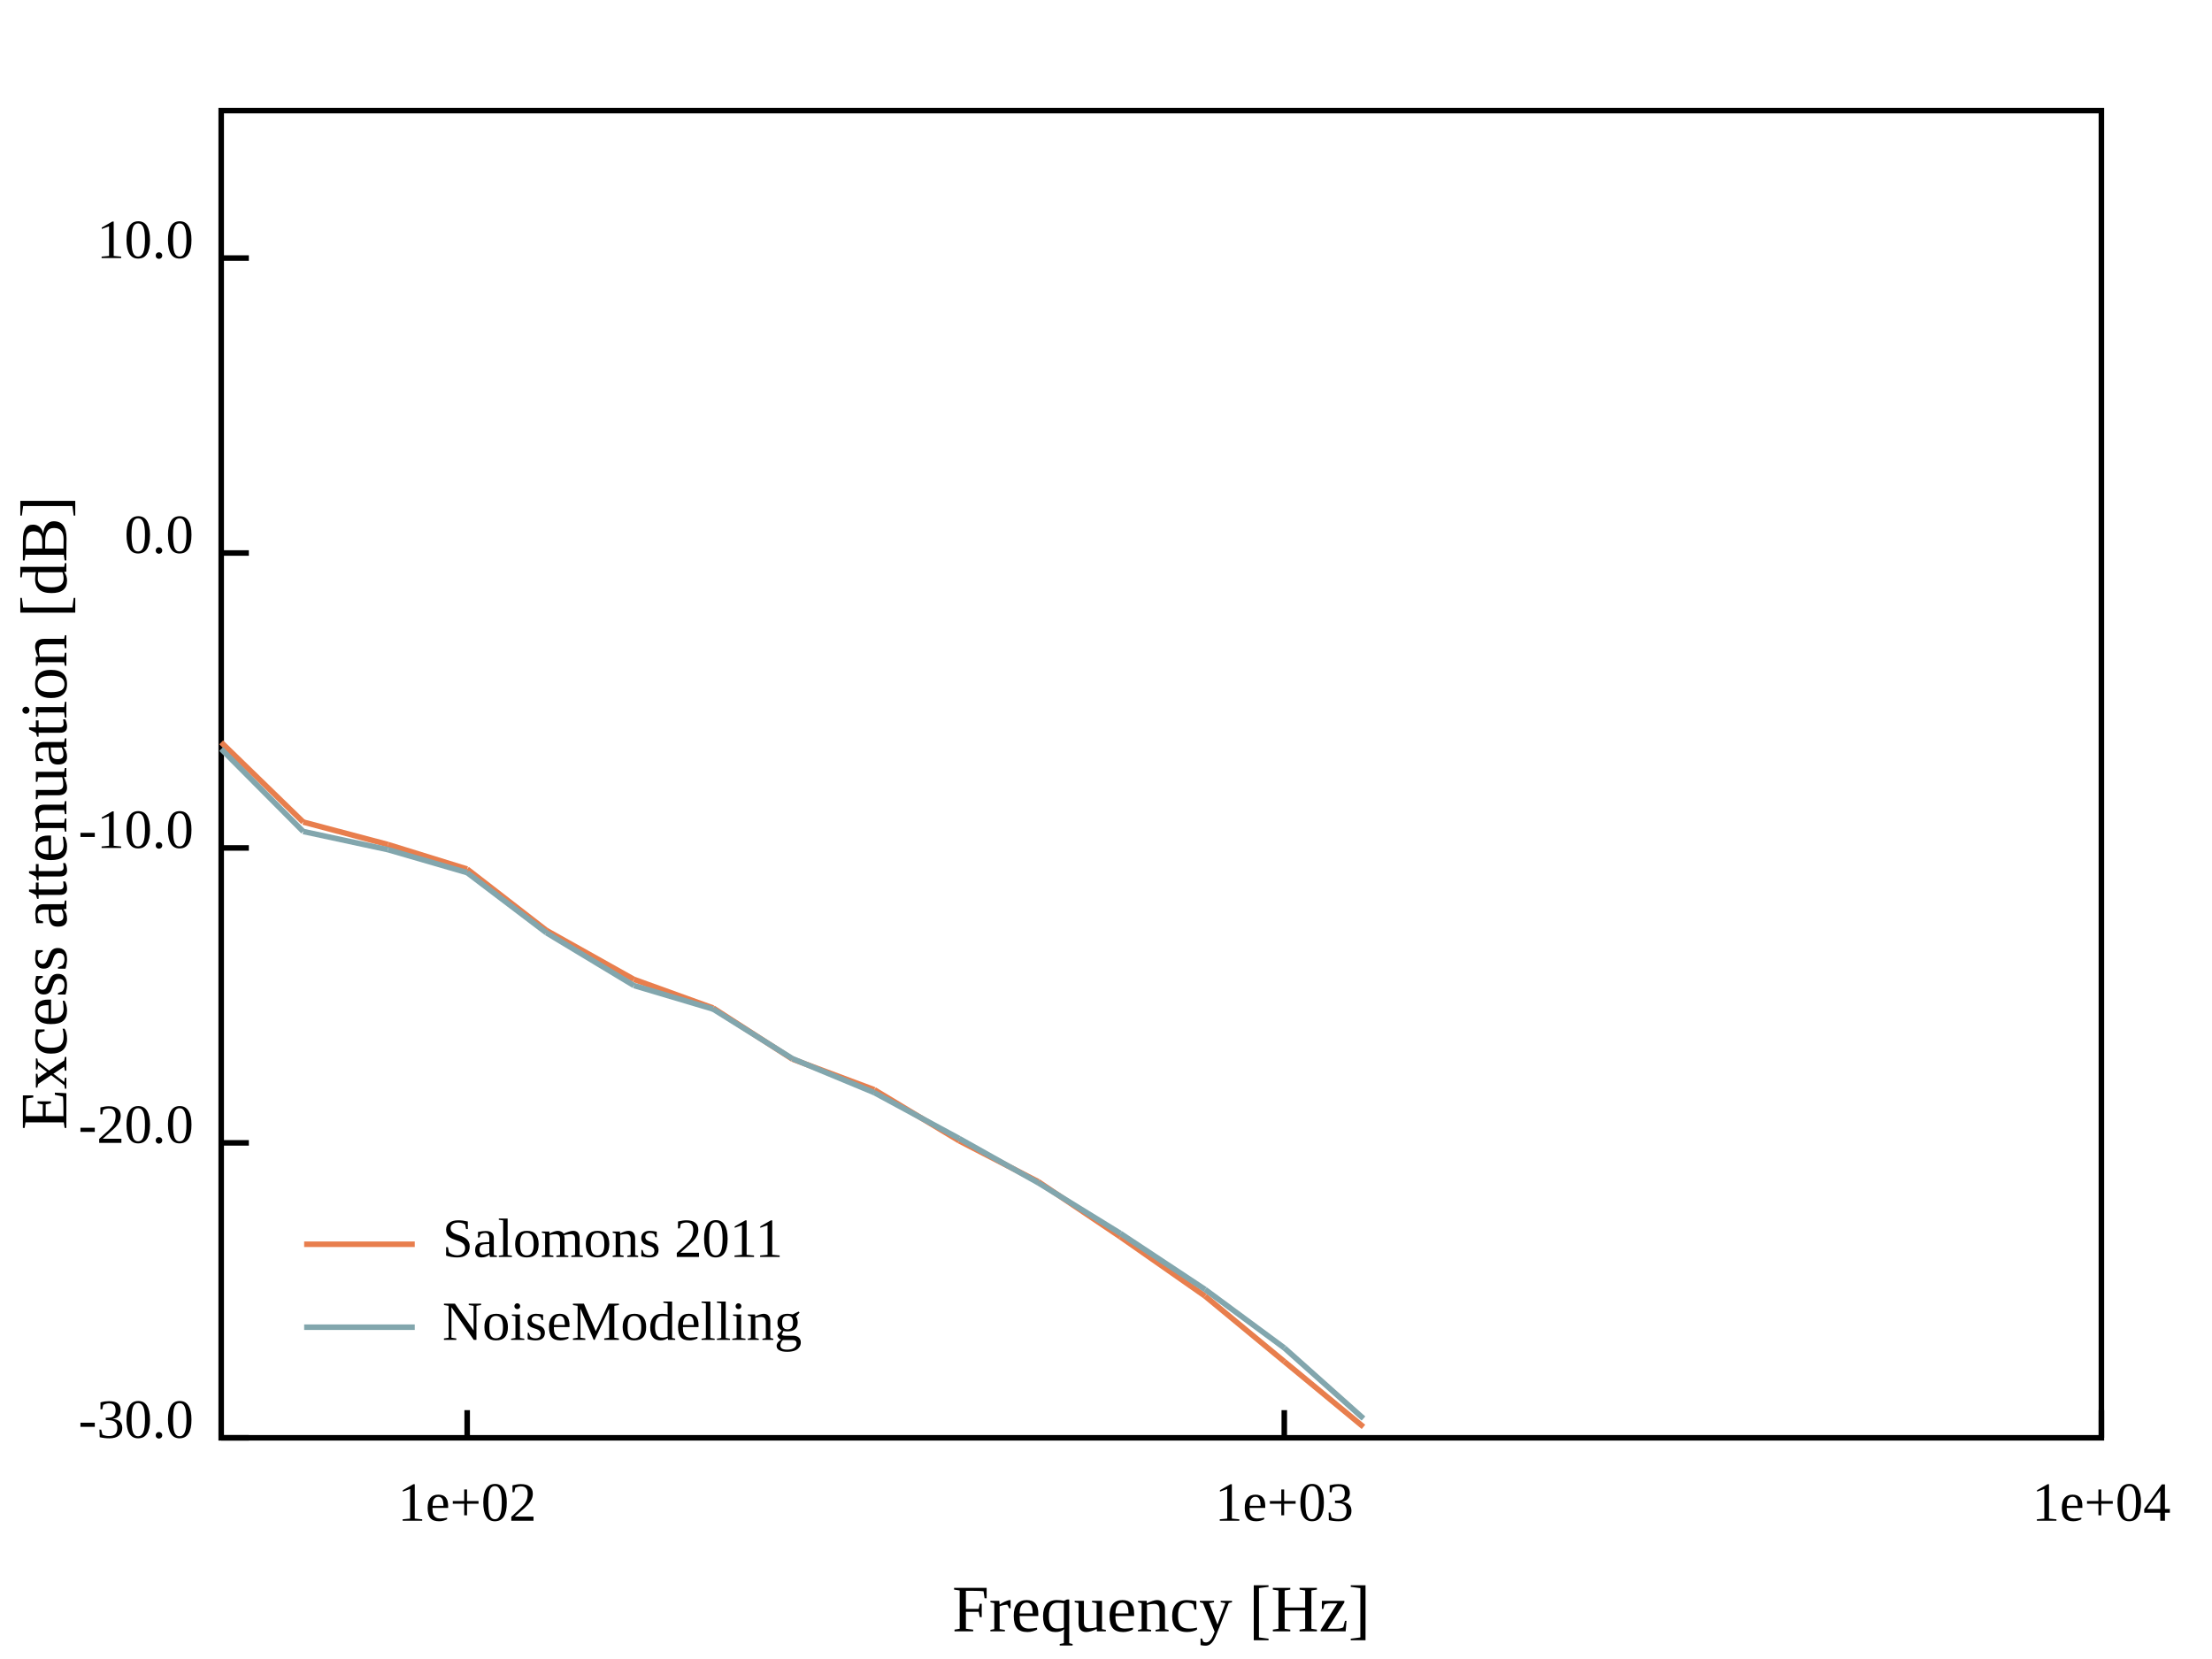
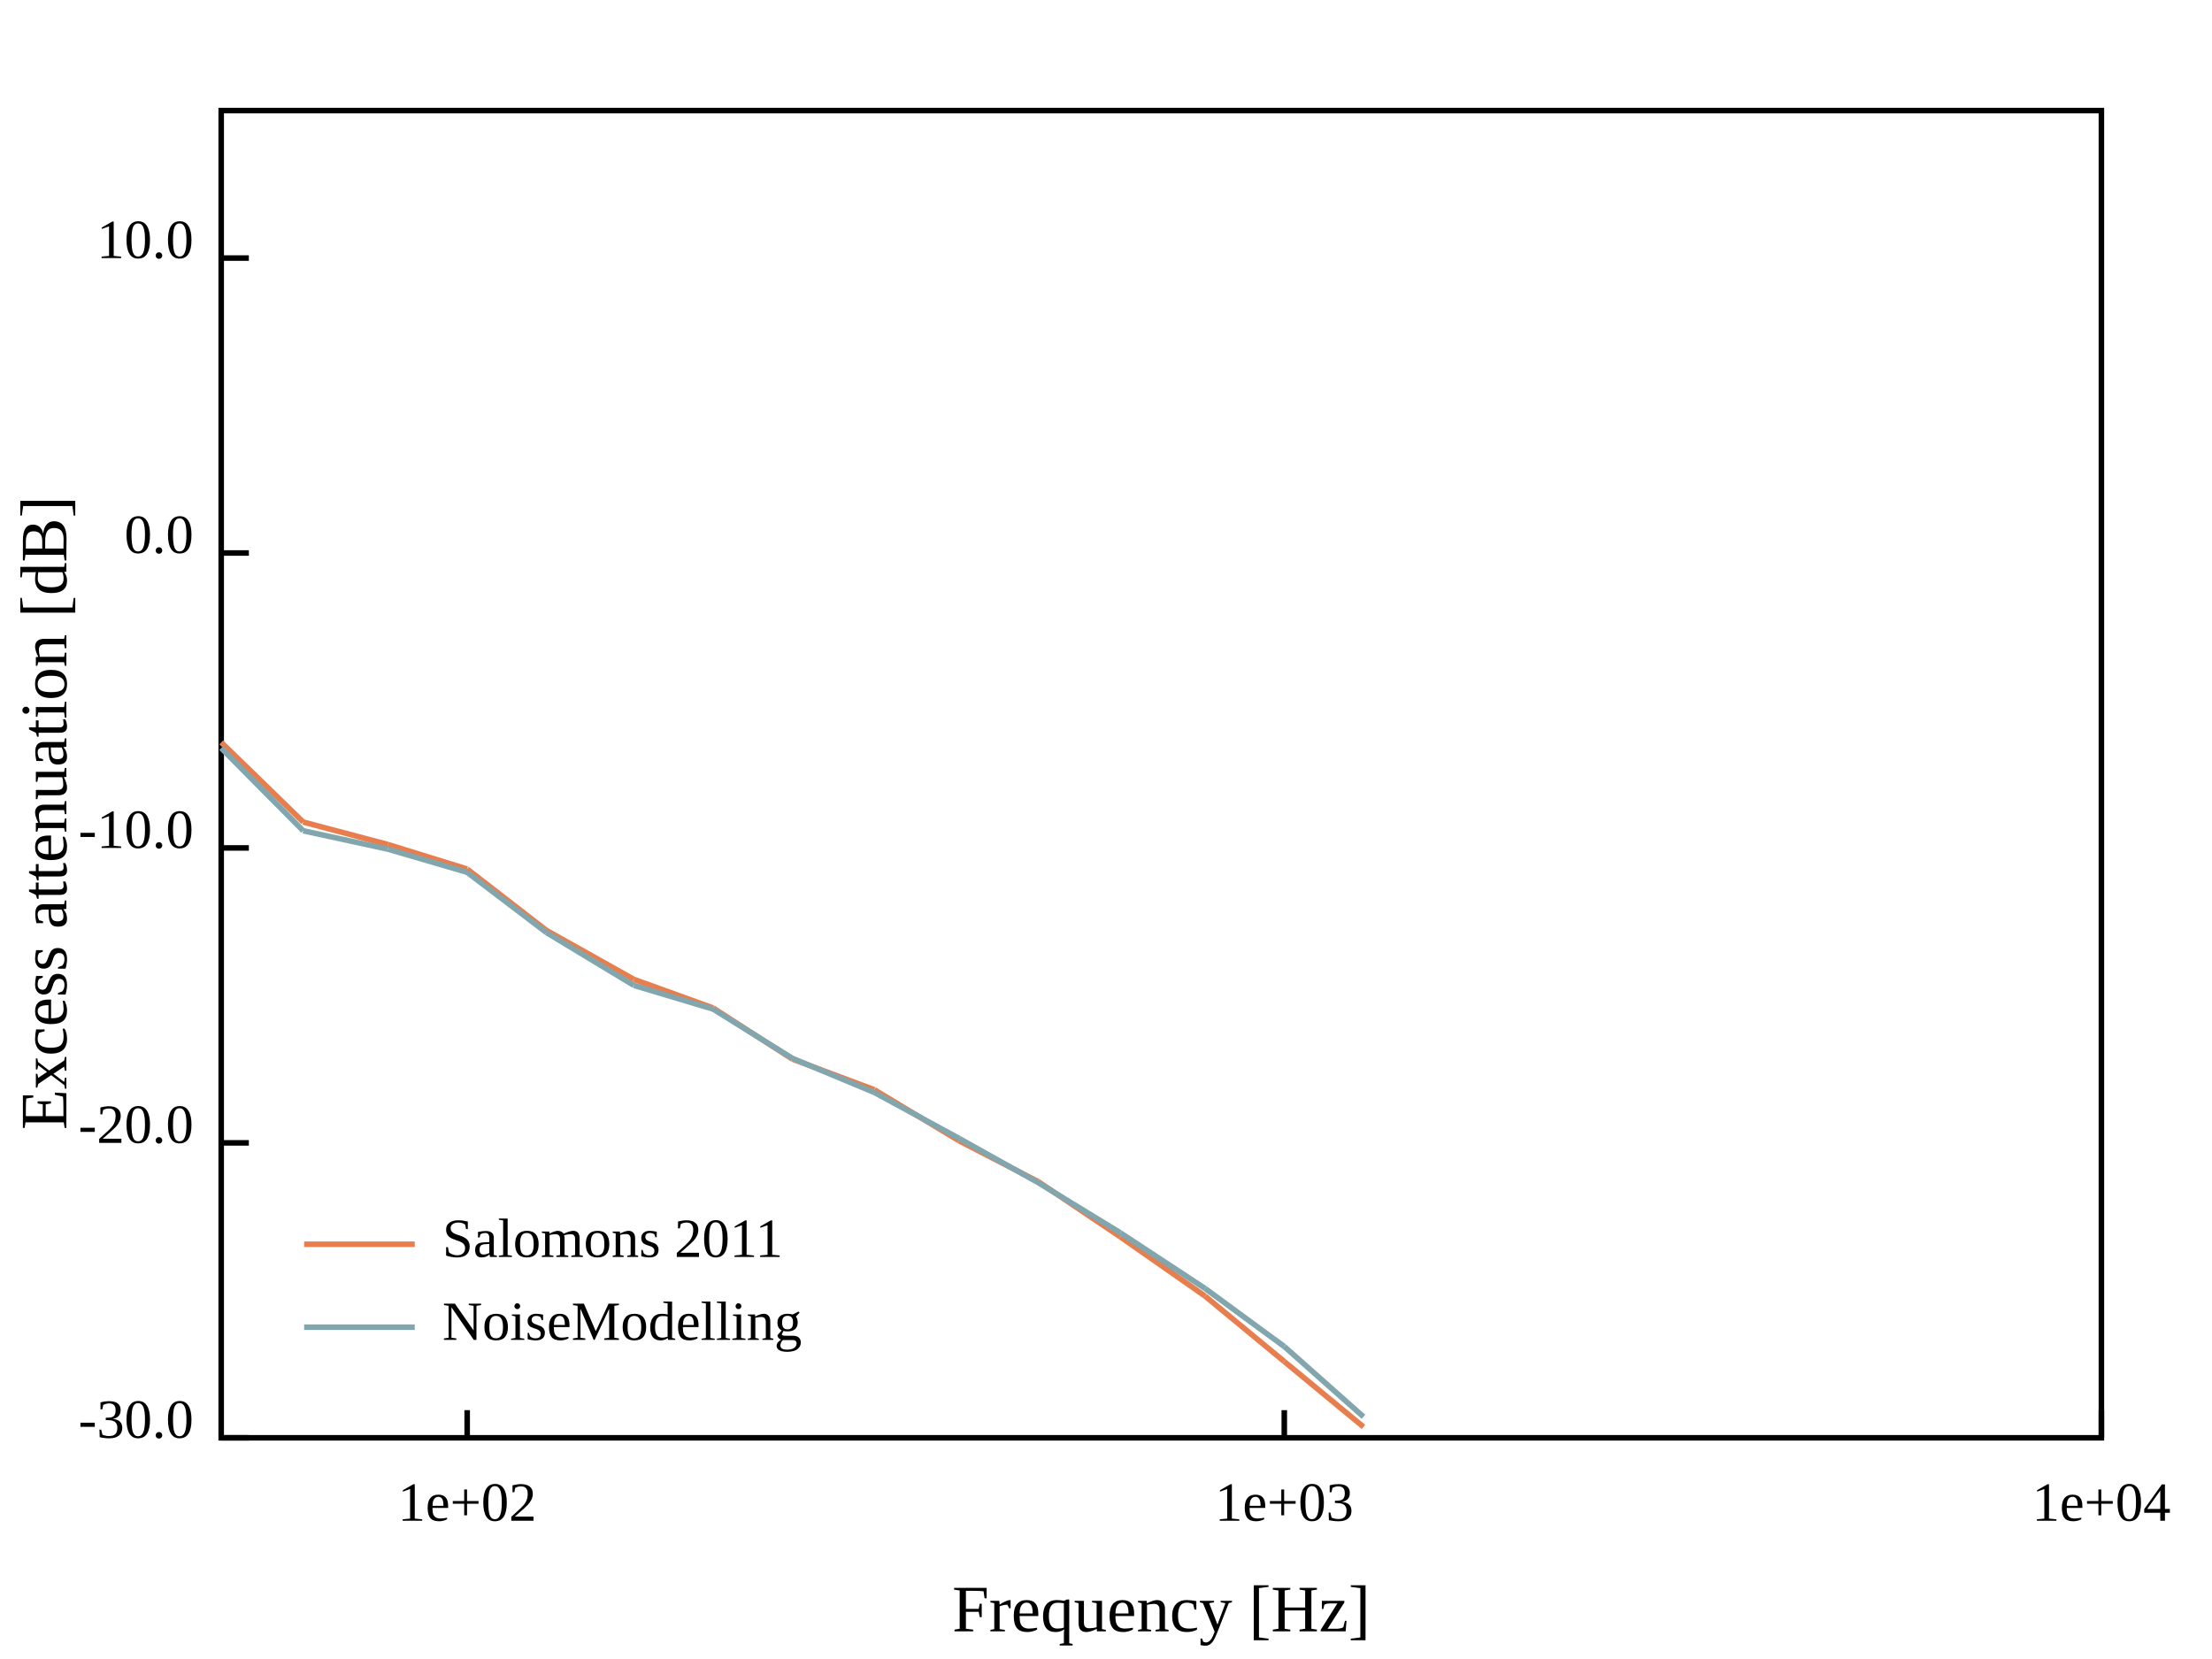
<svg xmlns="http://www.w3.org/2000/svg" height="300" width="400">
  <rect width="400" height="300" x="0" y="0" style="fill:white; stroke:none" />
  <rect width="340" height="240" x="40" y="20" style="fill:none; stroke-width:1;stroke:black" />
  <line x1="40" y1="260" x2="45" y2="260" style="fill:none; stroke-width:1; stroke:black" />
  <text x="35" y="260" text-anchor="end" style="stroke:none; fill:black; font-size:smaller">-30.0</text>
  <line x1="40" y1="206.667" x2="45" y2="206.667" style="fill:none; stroke-width:1; stroke:black" />
  <text x="35" y="206.667" text-anchor="end" style="stroke:none; fill:black; font-size:smaller">-20.0</text>
  <line x1="40" y1="153.333" x2="45" y2="153.333" style="fill:none; stroke-width:1; stroke:black" />
  <text x="35" y="153.333" text-anchor="end" style="stroke:none; fill:black; font-size:smaller">-10.0</text>
  <line x1="40" y1="100" x2="45" y2="100" style="fill:none; stroke-width:1; stroke:black" />
  <text x="35" y="100" text-anchor="end" style="stroke:none; fill:black; font-size:smaller">0.0</text>
  <line x1="40" y1="46.667" x2="45" y2="46.667" style="fill:none; stroke-width:1; stroke:black" />
  <text x="35" y="46.667" text-anchor="end" style="stroke:none; fill:black; font-size:smaller">10.0</text>
  <line x1="84.48" y1="260" x2="84.48" y2="255" style="fill:none; stroke-width:1; stroke:black" />
  <text x="84.48" y="275" text-anchor="middle" style="stroke:none; fill:black; font-size:smaller">1e+02</text>
  <line x1="232.24" y1="260" x2="232.24" y2="255" style="fill:none; stroke-width:1; stroke:black" />
  <text x="232.24" y="275" text-anchor="middle" style="stroke:none; fill:black; font-size:smaller">1e+03</text>
  <line x1="380" y1="260" x2="380" y2="255" style="fill:none; stroke-width:1; stroke:black" />
  <text x="380" y="275" text-anchor="middle" style="stroke:none; fill:black; font-size:smaller">1e+04</text>
  <line x1="40" y1="134.242" x2="54.831" y2="148.653" style="fill:none; stroke-width:1; stroke:rgb(232,126,77)" />
  <line x1="54.831" y1="148.653" x2="70.161" y2="152.717" style="fill:none; stroke-width:1; stroke:rgb(232,126,77)" />
  <line x1="70.161" y1="152.717" x2="84.48" y2="157.152" style="fill:none; stroke-width:1; stroke:rgb(232,126,77)" />
  <line x1="84.48" y1="157.152" x2="98.8" y2="168.237" style="fill:none; stroke-width:1; stroke:rgb(232,126,77)" />
  <line x1="98.8" y1="168.237" x2="114.641" y2="177.105" style="fill:none; stroke-width:1; stroke:rgb(232,126,77)" />
  <line x1="114.641" y1="177.105" x2="128.96" y2="182.279" style="fill:none; stroke-width:1; stroke:rgb(232,126,77)" />
  <line x1="128.96" y1="182.279" x2="143.28" y2="191.517" style="fill:none; stroke-width:1; stroke:rgb(232,126,77)" />
  <line x1="143.28" y1="191.517" x2="158.11" y2="197.059" style="fill:none; stroke-width:1; stroke:rgb(232,126,77)" />
  <line x1="158.11" y1="197.059" x2="173.441" y2="206.297" style="fill:none; stroke-width:1; stroke:rgb(232,126,77)" />
  <line x1="173.441" y1="206.297" x2="187.76" y2="213.687" style="fill:none; stroke-width:1; stroke:rgb(232,126,77)" />
  <line x1="187.76" y1="213.687" x2="202.591" y2="223.664" style="fill:none; stroke-width:1; stroke:rgb(232,126,77)" />
  <line x1="202.591" y1="223.664" x2="217.921" y2="234.38" style="fill:none; stroke-width:1; stroke:rgb(232,126,77)" />
  <line x1="217.921" y1="234.38" x2="232.24" y2="246.205" style="fill:none; stroke-width:1; stroke:rgb(232,126,77)" />
  <line x1="232.24" y1="246.205" x2="246.559" y2="258.029" style="fill:none; stroke-width:1; stroke:rgb(232,126,77)" />
-   <line x1="40" y1="135.441" x2="54.831" y2="150.358" style="fill:none; stroke-width:1; stroke:rgb(130,166,173)" />
-   <line x1="54.831" y1="150.358" x2="70.161" y2="153.65" style="fill:none; stroke-width:1; stroke:rgb(130,166,173)" />
-   <line x1="70.161" y1="153.65" x2="84.48" y2="157.806" style="fill:none; stroke-width:1; stroke:rgb(130,166,173)" />
-   <line x1="84.48" y1="157.806" x2="98.8" y2="168.667" style="fill:none; stroke-width:1; stroke:rgb(130,166,173)" />
-   <line x1="98.8" y1="168.667" x2="114.641" y2="178.217" style="fill:none; stroke-width:1; stroke:rgb(130,166,173)" />
-   <line x1="114.641" y1="178.217" x2="128.96" y2="182.477" style="fill:none; stroke-width:1; stroke:rgb(130,166,173)" />
-   <line x1="128.96" y1="182.477" x2="143.28" y2="191.43" style="fill:none; stroke-width:1; stroke:rgb(130,166,173)" />
-   <line x1="143.28" y1="191.43" x2="158.11" y2="197.586" style="fill:none; stroke-width:1; stroke:rgb(130,166,173)" />
-   <line x1="158.11" y1="197.586" x2="173.441" y2="205.874" style="fill:none; stroke-width:1; stroke:rgb(130,166,173)" />
-   <line x1="173.441" y1="205.874" x2="187.76" y2="213.896" style="fill:none; stroke-width:1; stroke:rgb(130,166,173)" />
-   <line x1="187.76" y1="213.896" x2="202.591" y2="223.033" style="fill:none; stroke-width:1; stroke:rgb(130,166,173)" />
-   <line x1="202.591" y1="223.033" x2="217.921" y2="233.176" style="fill:none; stroke-width:1; stroke:rgb(130,166,173)" />
-   <line x1="217.921" y1="233.176" x2="232.24" y2="243.743" style="fill:none; stroke-width:1; stroke:rgb(130,166,173)" />
-   <line x1="232.24" y1="243.743" x2="246.559" y2="256.513" style="fill:none; stroke-width:1; stroke:rgb(130,166,173)" />
+   <line x1="40" y1="135.276" x2="54.831" y2="150.233" style="fill:none; stroke-width:1; stroke:rgb(130,166,173)" />
+   <line x1="54.831" y1="150.233" x2="70.161" y2="153.56" style="fill:none; stroke-width:1; stroke:rgb(130,166,173)" />
+   <line x1="70.161" y1="153.56" x2="84.48" y2="157.743" style="fill:none; stroke-width:1; stroke:rgb(130,166,173)" />
+   <line x1="84.48" y1="157.743" x2="98.8" y2="168.624" style="fill:none; stroke-width:1; stroke:rgb(130,166,173)" />
+   <line x1="98.8" y1="168.624" x2="114.641" y2="178.196" style="fill:none; stroke-width:1; stroke:rgb(130,166,173)" />
+   <line x1="114.641" y1="178.196" x2="128.96" y2="182.48" style="fill:none; stroke-width:1; stroke:rgb(130,166,173)" />
+   <line x1="128.96" y1="182.48" x2="143.28" y2="191.374" style="fill:none; stroke-width:1; stroke:rgb(130,166,173)" />
+   <line x1="143.28" y1="191.374" x2="158.11" y2="197.555" style="fill:none; stroke-width:1; stroke:rgb(130,166,173)" />
+   <line x1="158.11" y1="197.555" x2="173.441" y2="205.861" style="fill:none; stroke-width:1; stroke:rgb(130,166,173)" />
+   <line x1="173.441" y1="205.861" x2="187.76" y2="213.869" style="fill:none; stroke-width:1; stroke:rgb(130,166,173)" />
+   <line x1="187.76" y1="213.869" x2="202.591" y2="222.931" style="fill:none; stroke-width:1; stroke:rgb(130,166,173)" />
+   <line x1="202.591" y1="222.931" x2="217.921" y2="233.002" style="fill:none; stroke-width:1; stroke:rgb(130,166,173)" />
+   <line x1="217.921" y1="233.002" x2="232.24" y2="243.494" style="fill:none; stroke-width:1; stroke:rgb(130,166,173)" />
+   <line x1="232.24" y1="243.494" x2="246.559" y2="256.198" style="fill:none; stroke-width:1; stroke:rgb(130,166,173)" />
  <text x="210" y="295" text-anchor="middle" style="stroke:none; fill:black">Frequency [Hz]</text>
  <text x="5" y="140" transform="rotate(-90, 12, 140)" text-anchor="middle" style="stroke:none; fill:black">Excess attenuation [dB]</text>
  <line x1="55" y1="225" x2="75" y2="225" style="fill:none; stroke-width:1; stroke:rgb(232,126,77)" />
  <text x="80" y="225" dominant-baseline="middle" style="stroke:none; fill:black; font-size:smaller">Salomons 2011</text>
  <line x1="55" y1="240" x2="75" y2="240" style="fill:none; stroke-width:1; stroke:rgb(130,166,173)" />
  <text x="80" y="240" dominant-baseline="middle" style="stroke:none; fill:black; font-size:smaller">NoiseModelling</text>
</svg>
